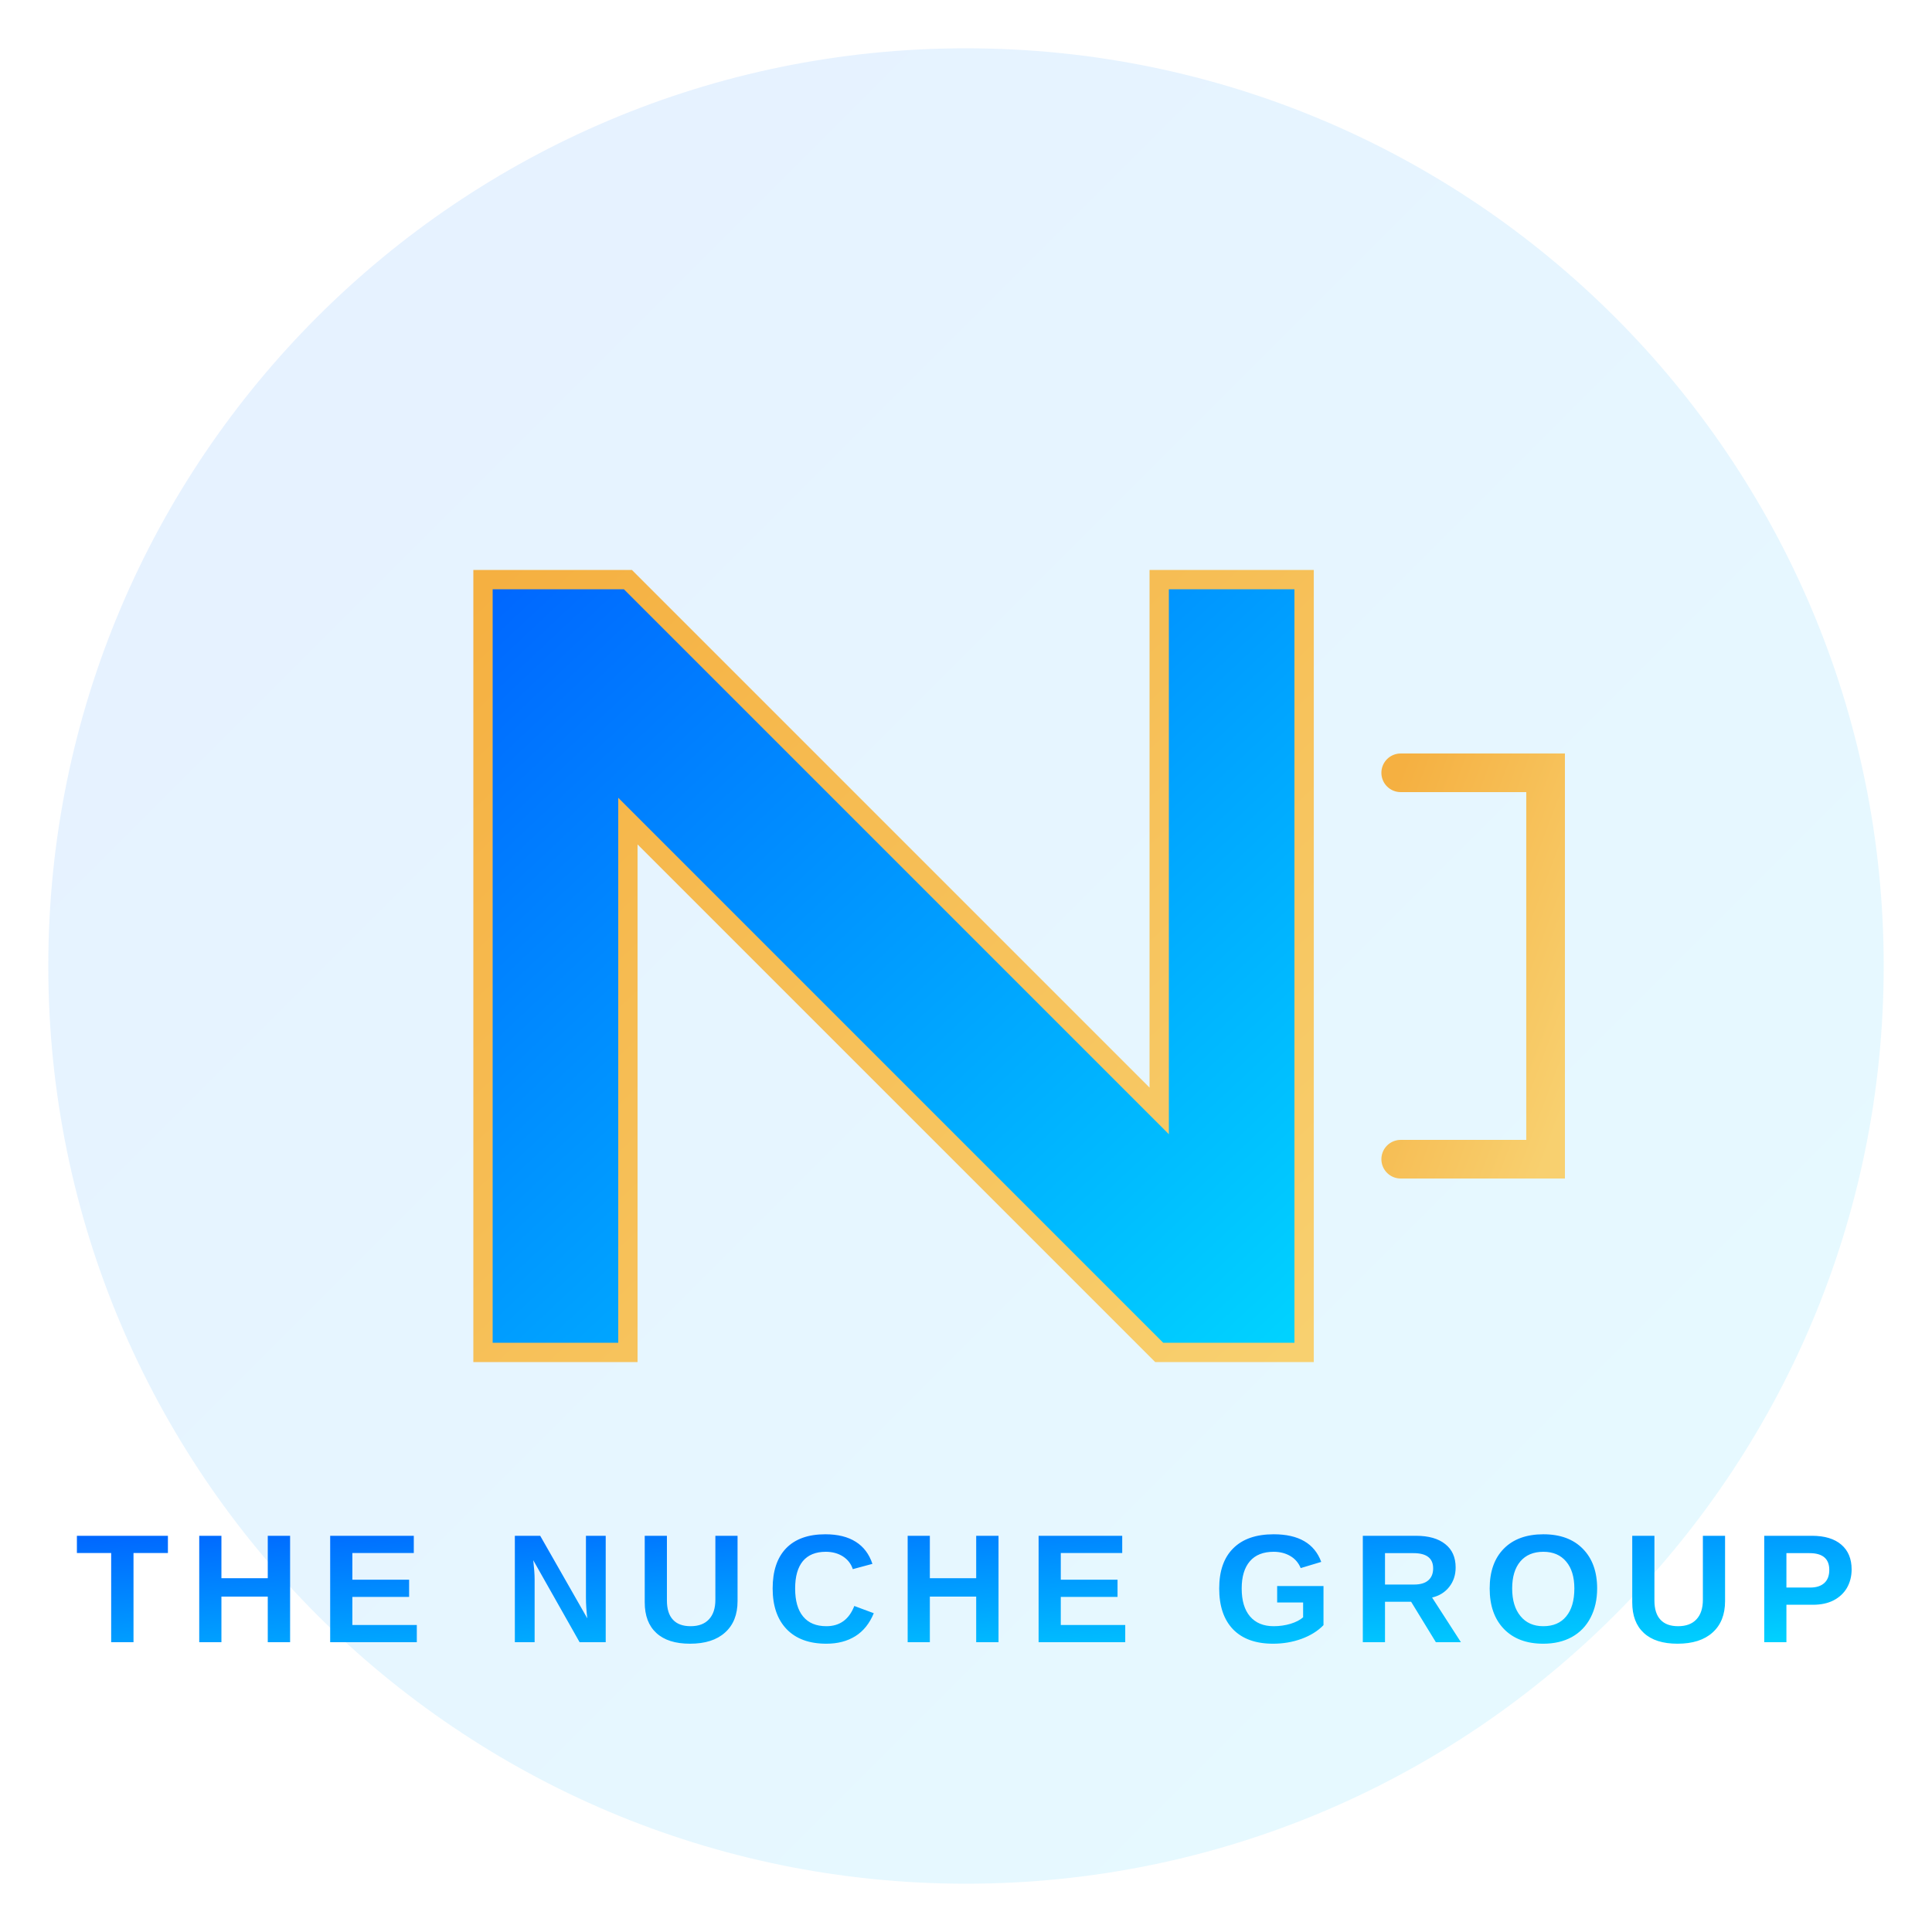
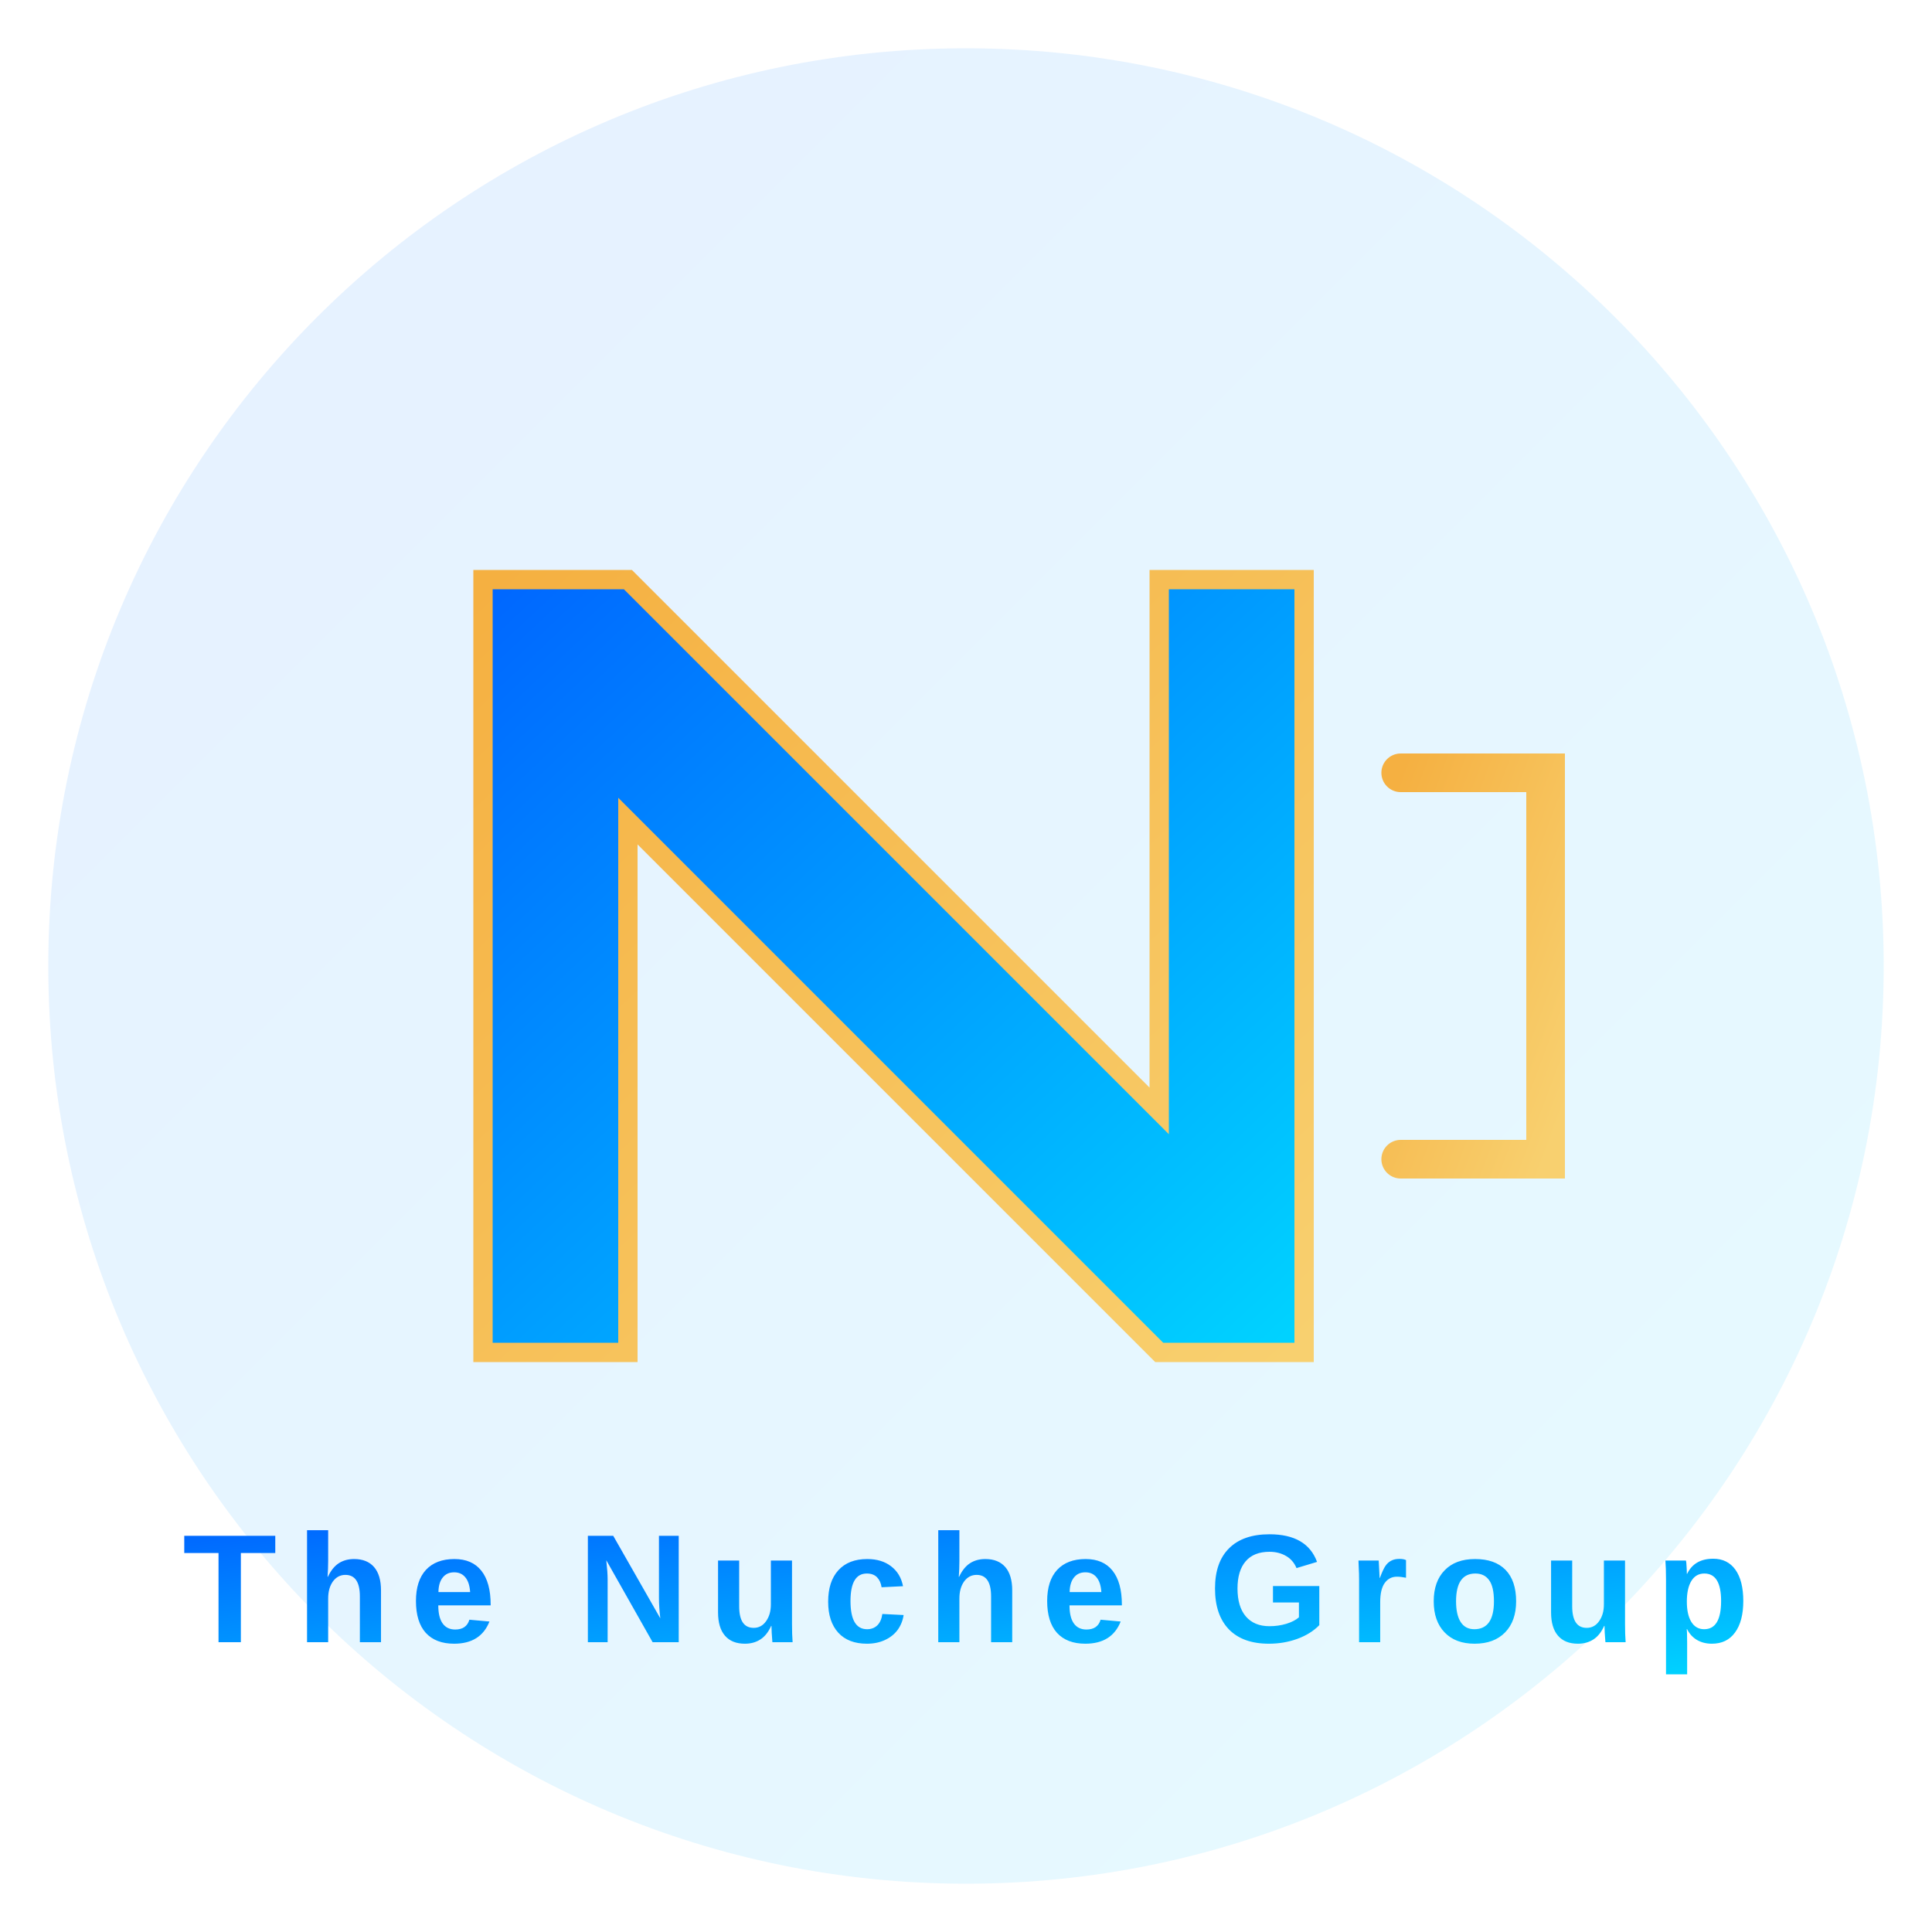
<svg xmlns="http://www.w3.org/2000/svg" width="200" height="200" viewBox="0 0 200 200" fill="none">
  <defs>
    <linearGradient id="gradientPrimary" x1="0%" y1="0%" x2="100%" y2="100%">
      <stop offset="0%" style="stop-color:#0066FF;stop-opacity:1" />
      <stop offset="100%" style="stop-color:#00D4FF;stop-opacity:1" />
    </linearGradient>
    <linearGradient id="gradientAccent" x1="0%" y1="0%" x2="100%" y2="100%">
      <stop offset="0%" style="stop-color:#F5B041;stop-opacity:1" />
      <stop offset="100%" style="stop-color:#F8D06F;stop-opacity:1" />
    </linearGradient>
  </defs>
  <circle cx="100" cy="100" r="95" fill="url(#gradientPrimary)" opacity="0.1" />
  <path d="M 50 140 L 50 60 L 65 60 L 120 115 L 120 60 L 135 60 L 135 140 L 120 140 L 65 85 L 65 140 Z" fill="url(#gradientPrimary)" stroke="url(#gradientAccent)" stroke-width="2" />
  <path d="M 145 80 L 160 80 L 160 120 L 145 120" stroke="url(#gradientAccent)" stroke-width="4" fill="none" stroke-linecap="round" />
  <text x="100" y="170" font-family="Arial, sans-serif" font-size="16" font-weight="700" fill="url(#gradientPrimary)" text-anchor="middle" letter-spacing="2">
-     THE NUCHE GROUP
+     The Nuche Group
  </text>
</svg>
